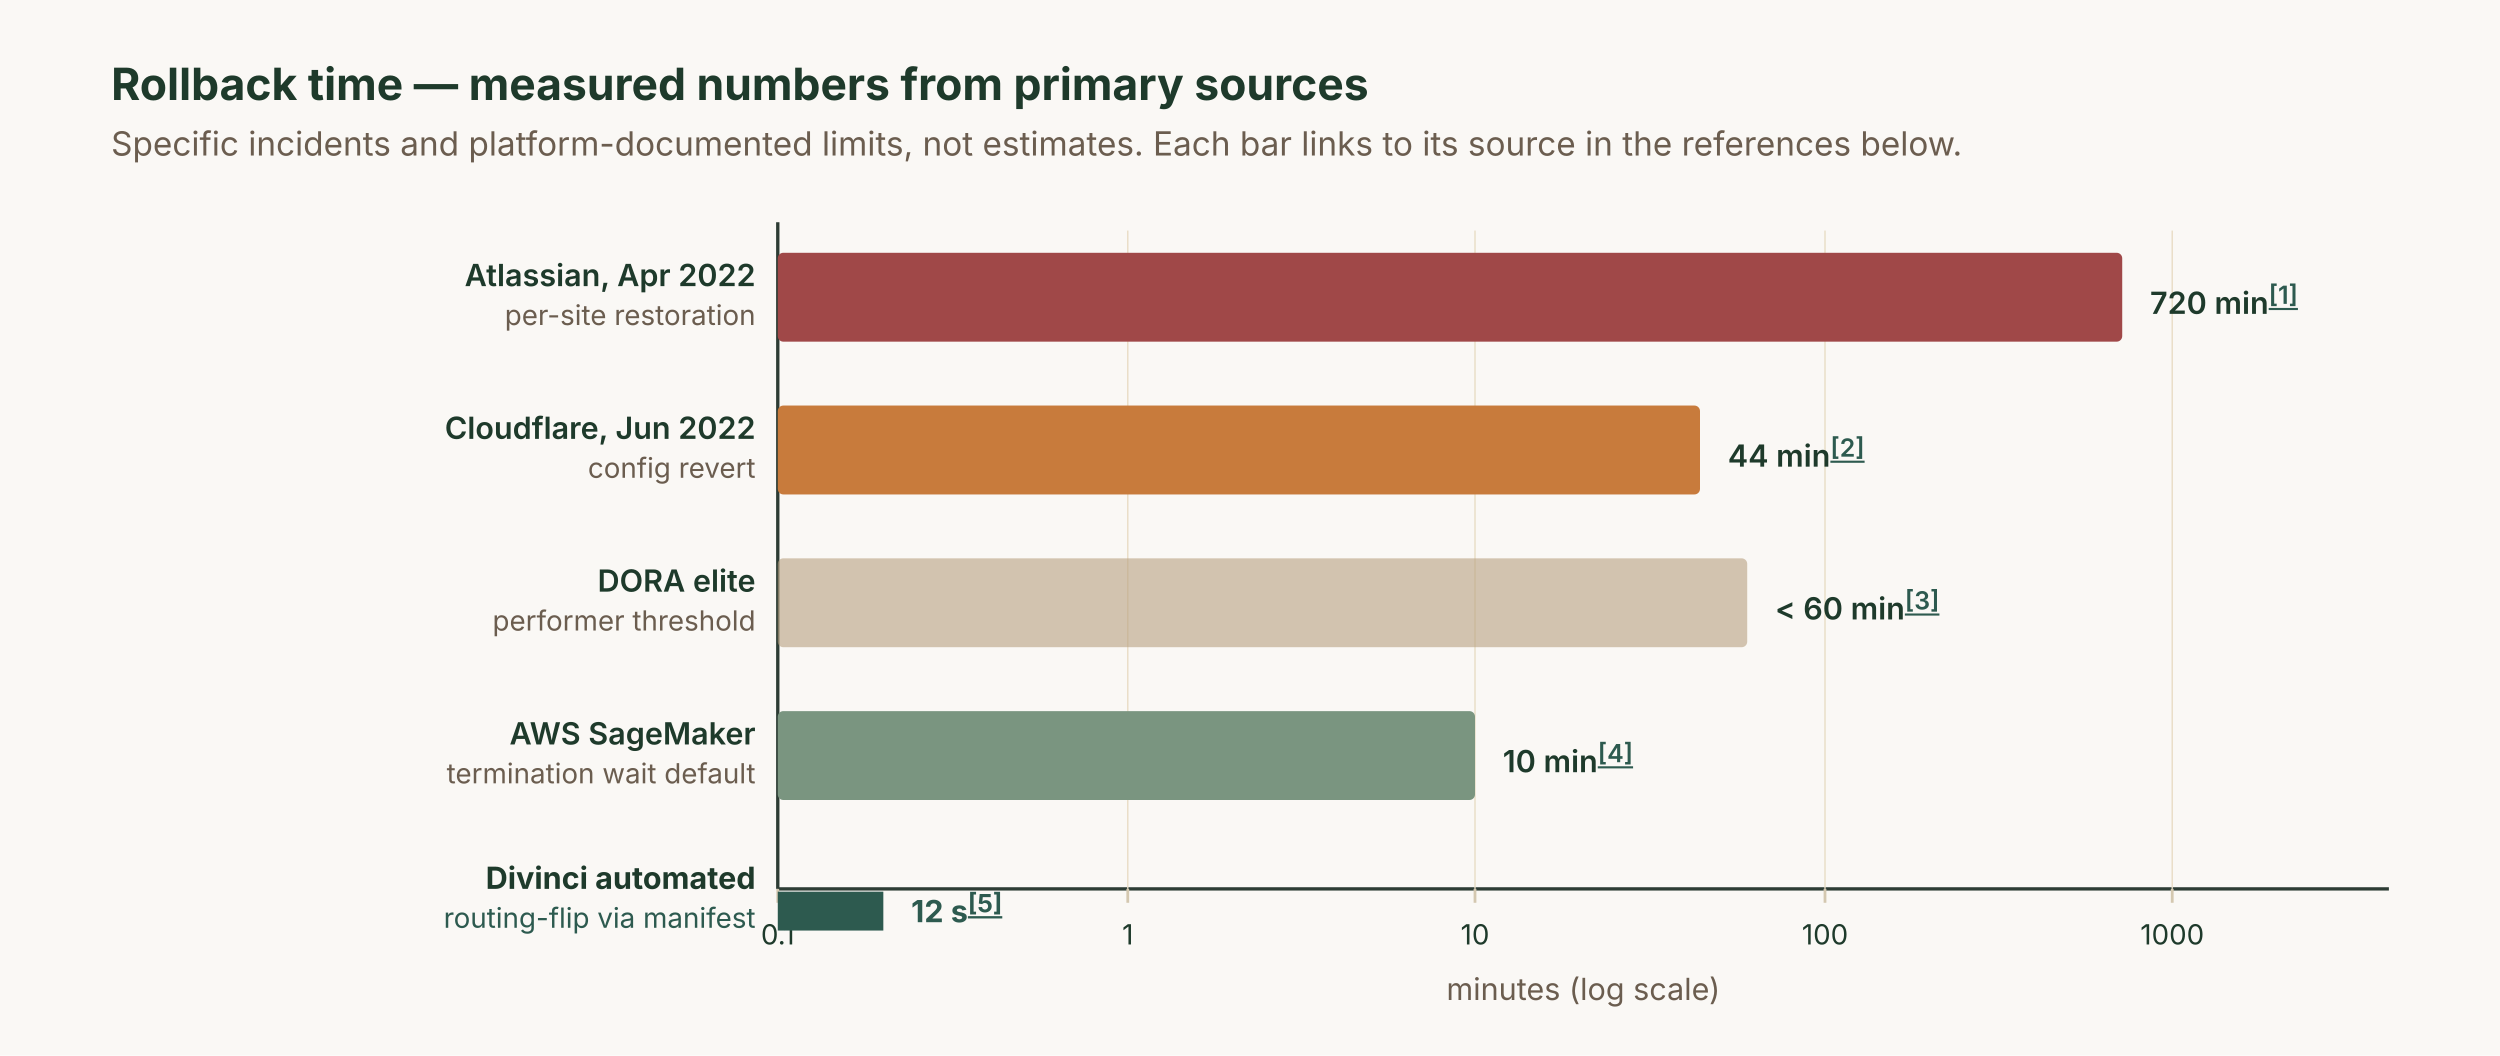
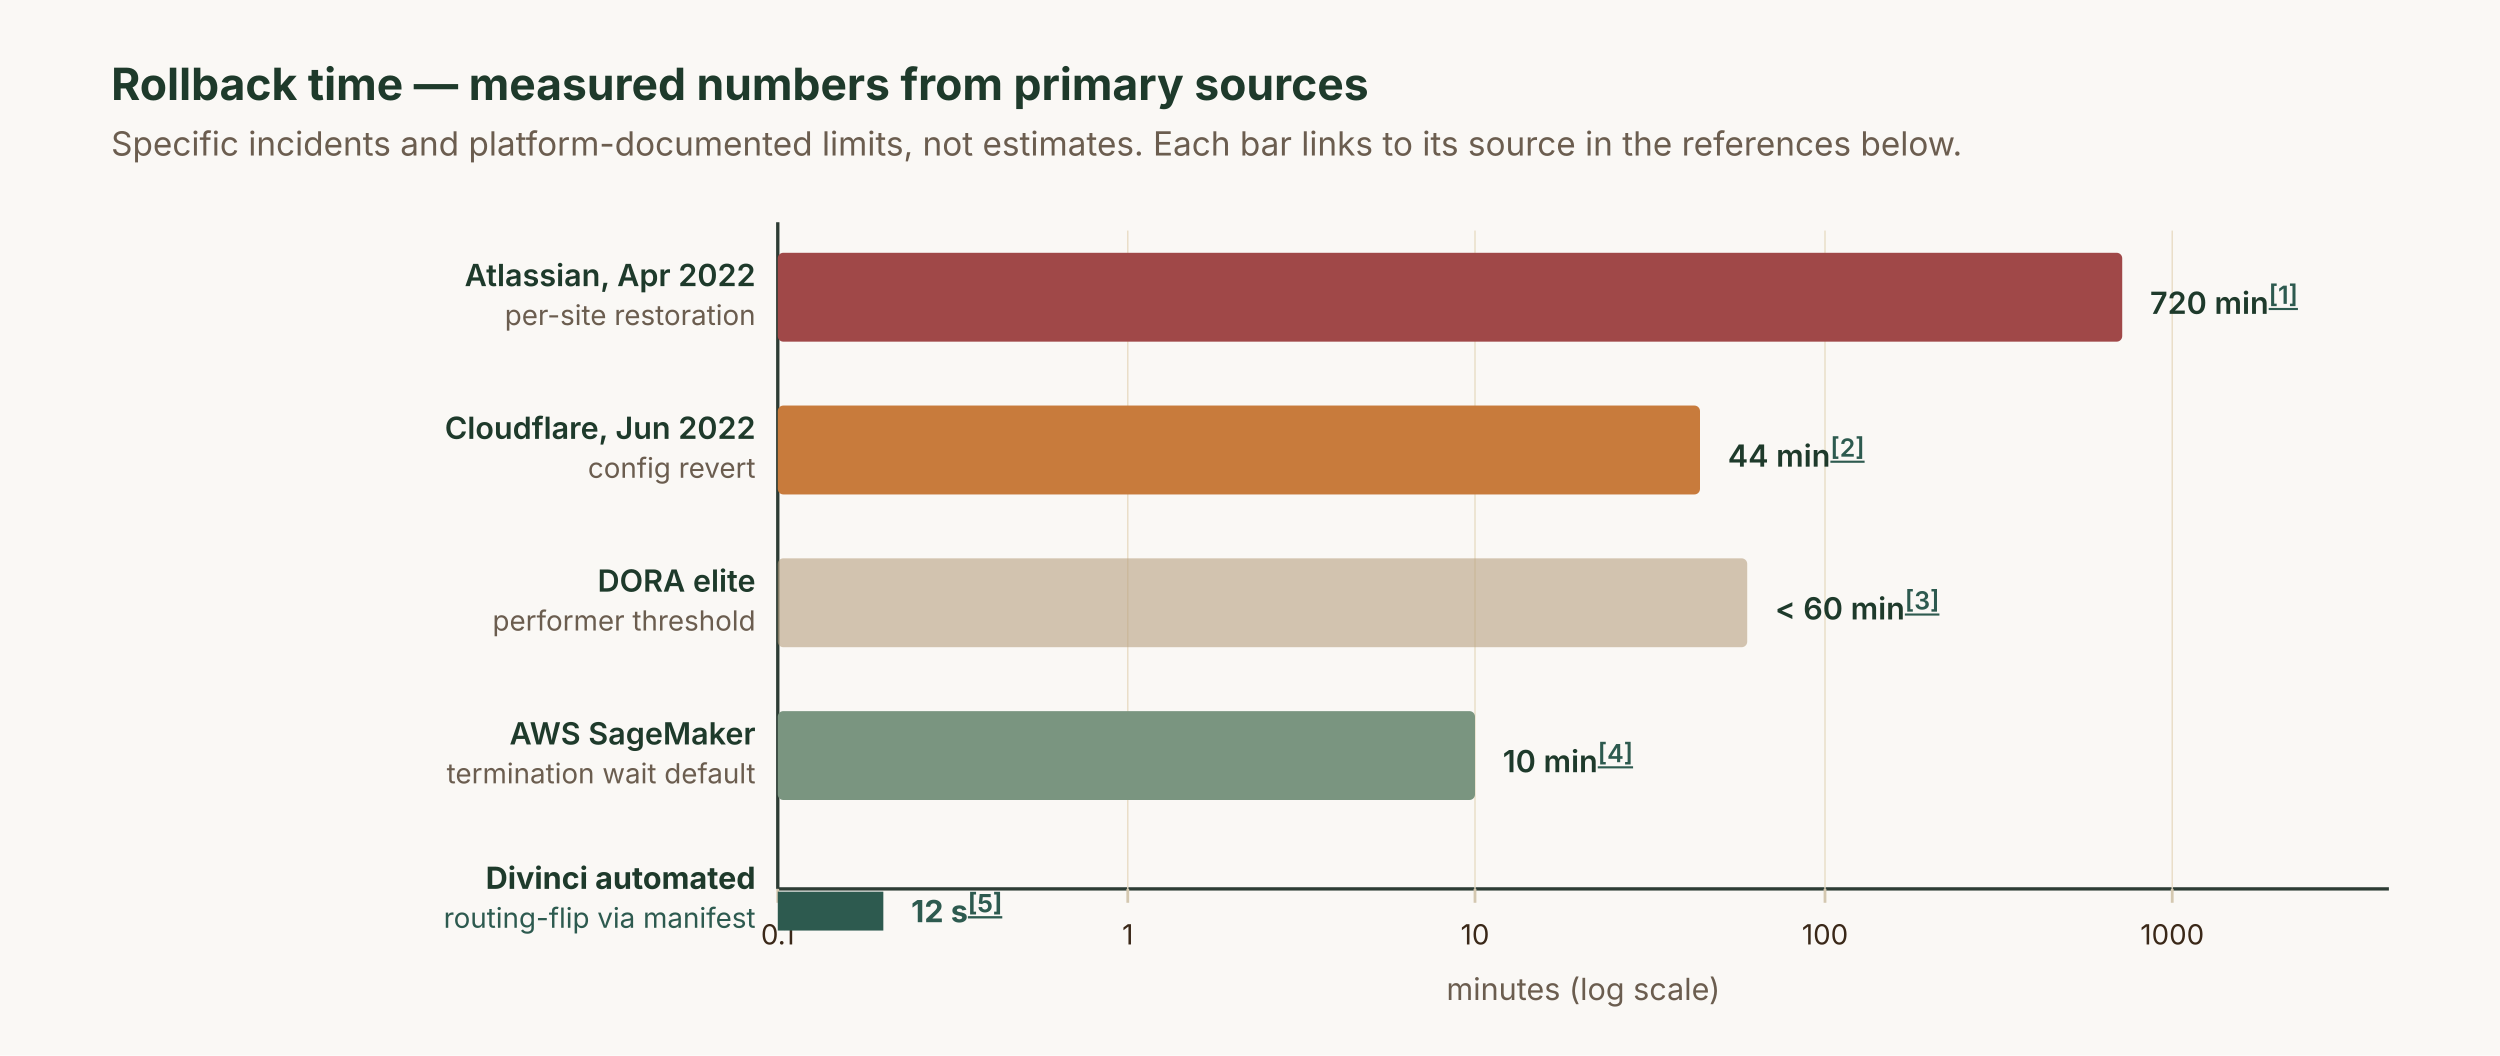
<svg xmlns="http://www.w3.org/2000/svg" viewBox="0 0 900 380" font-family="'DM Sans', -apple-system, sans-serif" role="img" aria-label="Horizontal bar chart of rollback time, log-scale minutes. Atlassian April 2022 outage: 720 minutes (12 hours) per-site restoration, source: Atlassian post-incident review. Cloudflare June 21 2022 outage: 44 minutes to revert, source: Cloudflare blog. AWS SageMaker canary deployment-guardrail termination wait default: 10 minutes, source: SageMaker docs. DORA elite-performer failed deployment recovery threshold: under 60 minutes, source: DORA Metrics guide. Divinci automated routing flip via release manifest: 12 seconds, our number. All values cited to primary sources below.">
  <rect width="900" height="380" fill="#faf8f5" />
  <text x="40" y="36" font-size="16" font-weight="700" fill="#1e3a2b">Rollback time — measured numbers from primary sources</text>
  <text x="40" y="56" font-size="12" fill="#6b5d4f">Specific incidents and platform-documented limits, not estimates. Each bar links to its source in the references below.</text>
-   <g stroke="#d4c8b0" font-size="10" fill="#1e3a2b">
+   <g stroke="#d4c8b0" font-size="10" fill="#3a2818">
    <line x1="280" y1="320" x2="280" y2="80" stroke="#2d3c34" stroke-width="1.2" />
    <line x1="280" y1="320" x2="860" y2="320" stroke="#2d3c34" stroke-width="1.2" />
    <line x1="280" y1="320" x2="280" y2="325" />
    <text stroke="none" x="280" y="340" text-anchor="middle">0.1</text>
    <line x1="406" y1="320" x2="406" y2="325" />
    <text stroke="none" x="406" y="340" text-anchor="middle">1</text>
    <line x1="531" y1="320" x2="531" y2="325" />
    <text stroke="none" x="531" y="340" text-anchor="middle">10</text>
    <line x1="657" y1="320" x2="657" y2="325" />
    <text stroke="none" x="657" y="340" text-anchor="middle">100</text>
    <line x1="782" y1="320" x2="782" y2="325" />
    <text stroke="none" x="782" y="340" text-anchor="middle">1000</text>
    <line x1="406" y1="320" x2="406" y2="83" stroke="#e8dcc4" stroke-width="0.5" />
    <line x1="531" y1="320" x2="531" y2="83" stroke="#e8dcc4" stroke-width="0.5" />
    <line x1="657" y1="320" x2="657" y2="83" stroke="#e8dcc4" stroke-width="0.5" />
    <line x1="782" y1="320" x2="782" y2="83" stroke="#e8dcc4" stroke-width="0.5" />
  </g>
  <text x="570" y="360" font-size="11" fill="#6b5d4f" text-anchor="middle">minutes (log scale)</text>
  <g>
    <text x="272" y="103" text-anchor="end" font-size="11" fill="#1e3a2b" font-weight="600">Atlassian, Apr 2022</text>
    <text x="272" y="117" text-anchor="end" font-size="10" fill="#6b5d4f">per-site restoration</text>
    <rect x="280" y="91" width="484" height="32" fill="#a04848" rx="2" />
    <text x="774" y="113" font-size="11" font-weight="600" fill="#1e3a2b">720 min<a href="#ref-1">
        <tspan font-size="9" fill="#2d5a4f" text-decoration="underline" baseline-shift="super">[1]</tspan>
      </a>
    </text>
  </g>
  <g>
    <text x="272" y="158" text-anchor="end" font-size="11" fill="#1e3a2b" font-weight="600">Cloudflare, Jun 2022</text>
    <text x="272" y="172" text-anchor="end" font-size="10" fill="#6b5d4f">config revert</text>
    <rect x="280" y="146" width="332" height="32" fill="#c87b3c" rx="2" />
    <text x="622" y="168" font-size="11" font-weight="600" fill="#1e3a2b">44 min<a href="#ref-2">
        <tspan font-size="9" fill="#2d5a4f" text-decoration="underline" baseline-shift="super">[2]</tspan>
      </a>
    </text>
  </g>
  <g>
    <text x="272" y="213" text-anchor="end" font-size="11" fill="#1e3a2b" font-weight="600">DORA elite</text>
    <text x="272" y="227" text-anchor="end" font-size="10" fill="#6b5d4f">performer threshold</text>
    <rect x="280" y="201" width="349" height="32" fill="#b8a080" rx="2" opacity="0.6" />
    <text x="639" y="223" font-size="11" font-weight="600" fill="#1e3a2b">&lt; 60 min<a href="#ref-3">
        <tspan font-size="9" fill="#2d5a4f" text-decoration="underline" baseline-shift="super">[3]</tspan>
      </a>
    </text>
  </g>
  <g>
    <text x="272" y="268" text-anchor="end" font-size="11" fill="#1e3a2b" font-weight="600">AWS SageMaker</text>
    <text x="272" y="282" text-anchor="end" font-size="10" fill="#6b5d4f">termination wait default</text>
    <rect x="280" y="256" width="251" height="32" fill="#7a9580" rx="2" />
    <text x="541" y="278" font-size="11" font-weight="600" fill="#1e3a2b">10 min<a href="#ref-4">
        <tspan font-size="9" fill="#2d5a4f" text-decoration="underline" baseline-shift="super">[4]</tspan>
      </a>
    </text>
  </g>
  <g>
    <text x="272" y="320" text-anchor="end" font-size="11" fill="#1e3a2b" font-weight="700">Divinci automated</text>
    <text x="272" y="334" text-anchor="end" font-size="10" fill="#2d5a4f">routing-flip via manifest</text>
    <line x1="280" y1="328" x2="318" y2="328" stroke="#2d5a4f" stroke-width="14" stroke-linecap="butt" />
    <text x="328" y="332" font-size="11" font-weight="700" fill="#2d5a4f">12 s<a href="#ref-5">
        <tspan font-size="9" fill="#2d5a4f" text-decoration="underline" baseline-shift="super">[5]</tspan>
      </a>
    </text>
  </g>
</svg>
